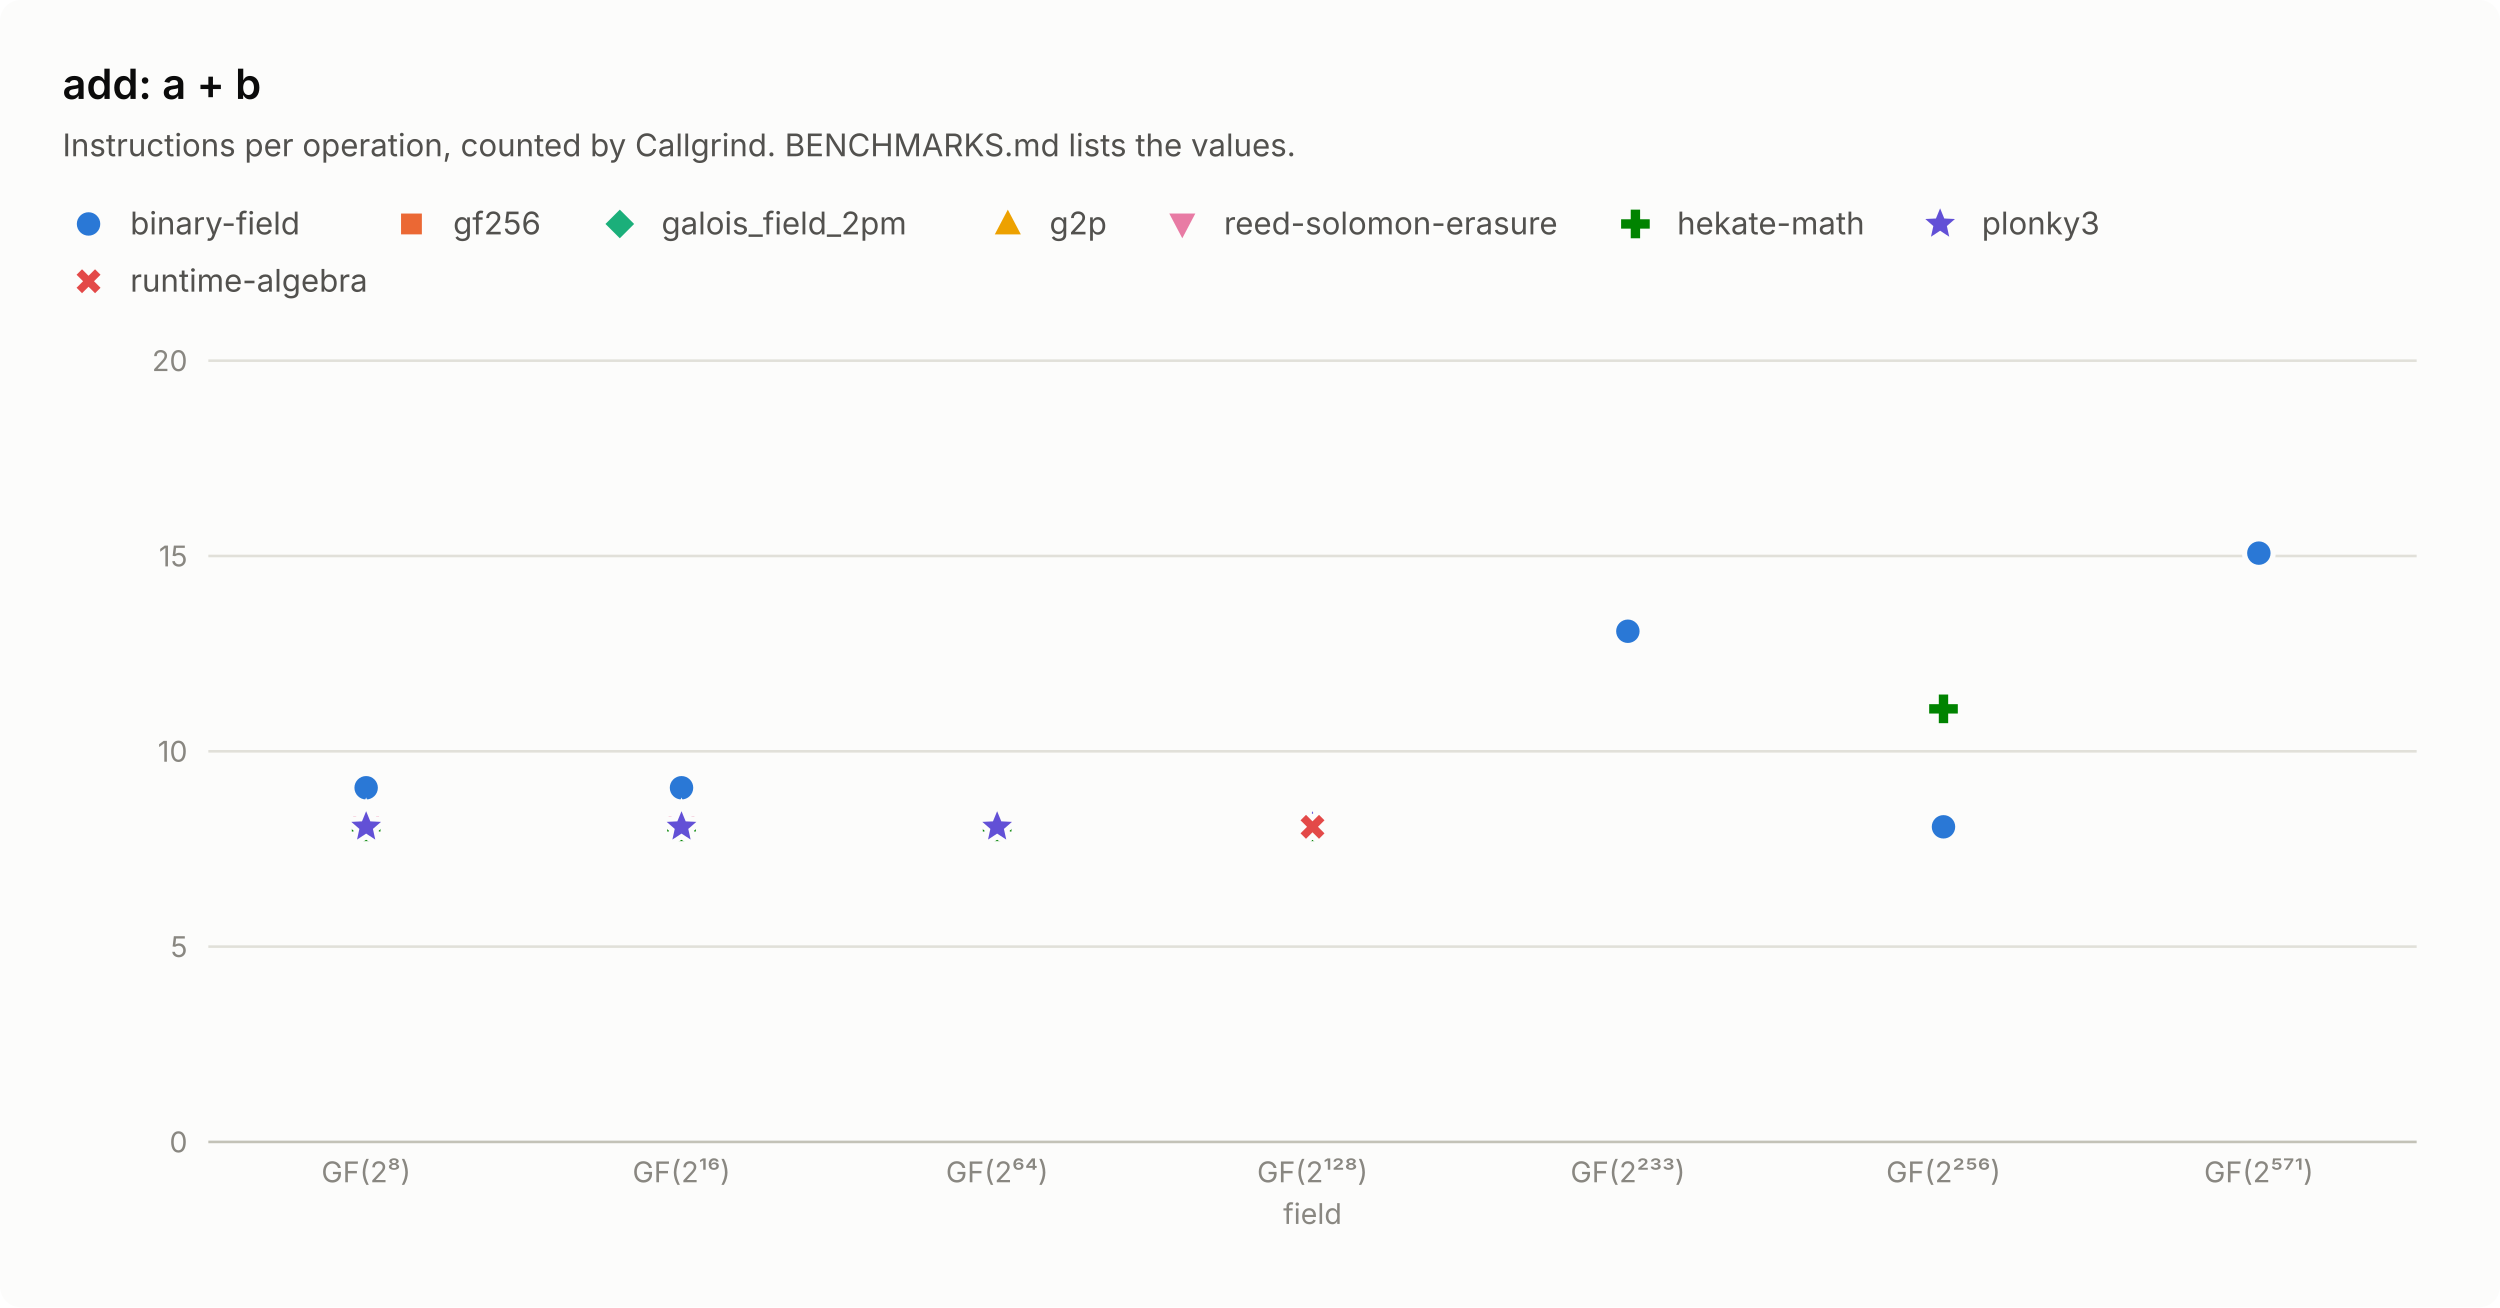
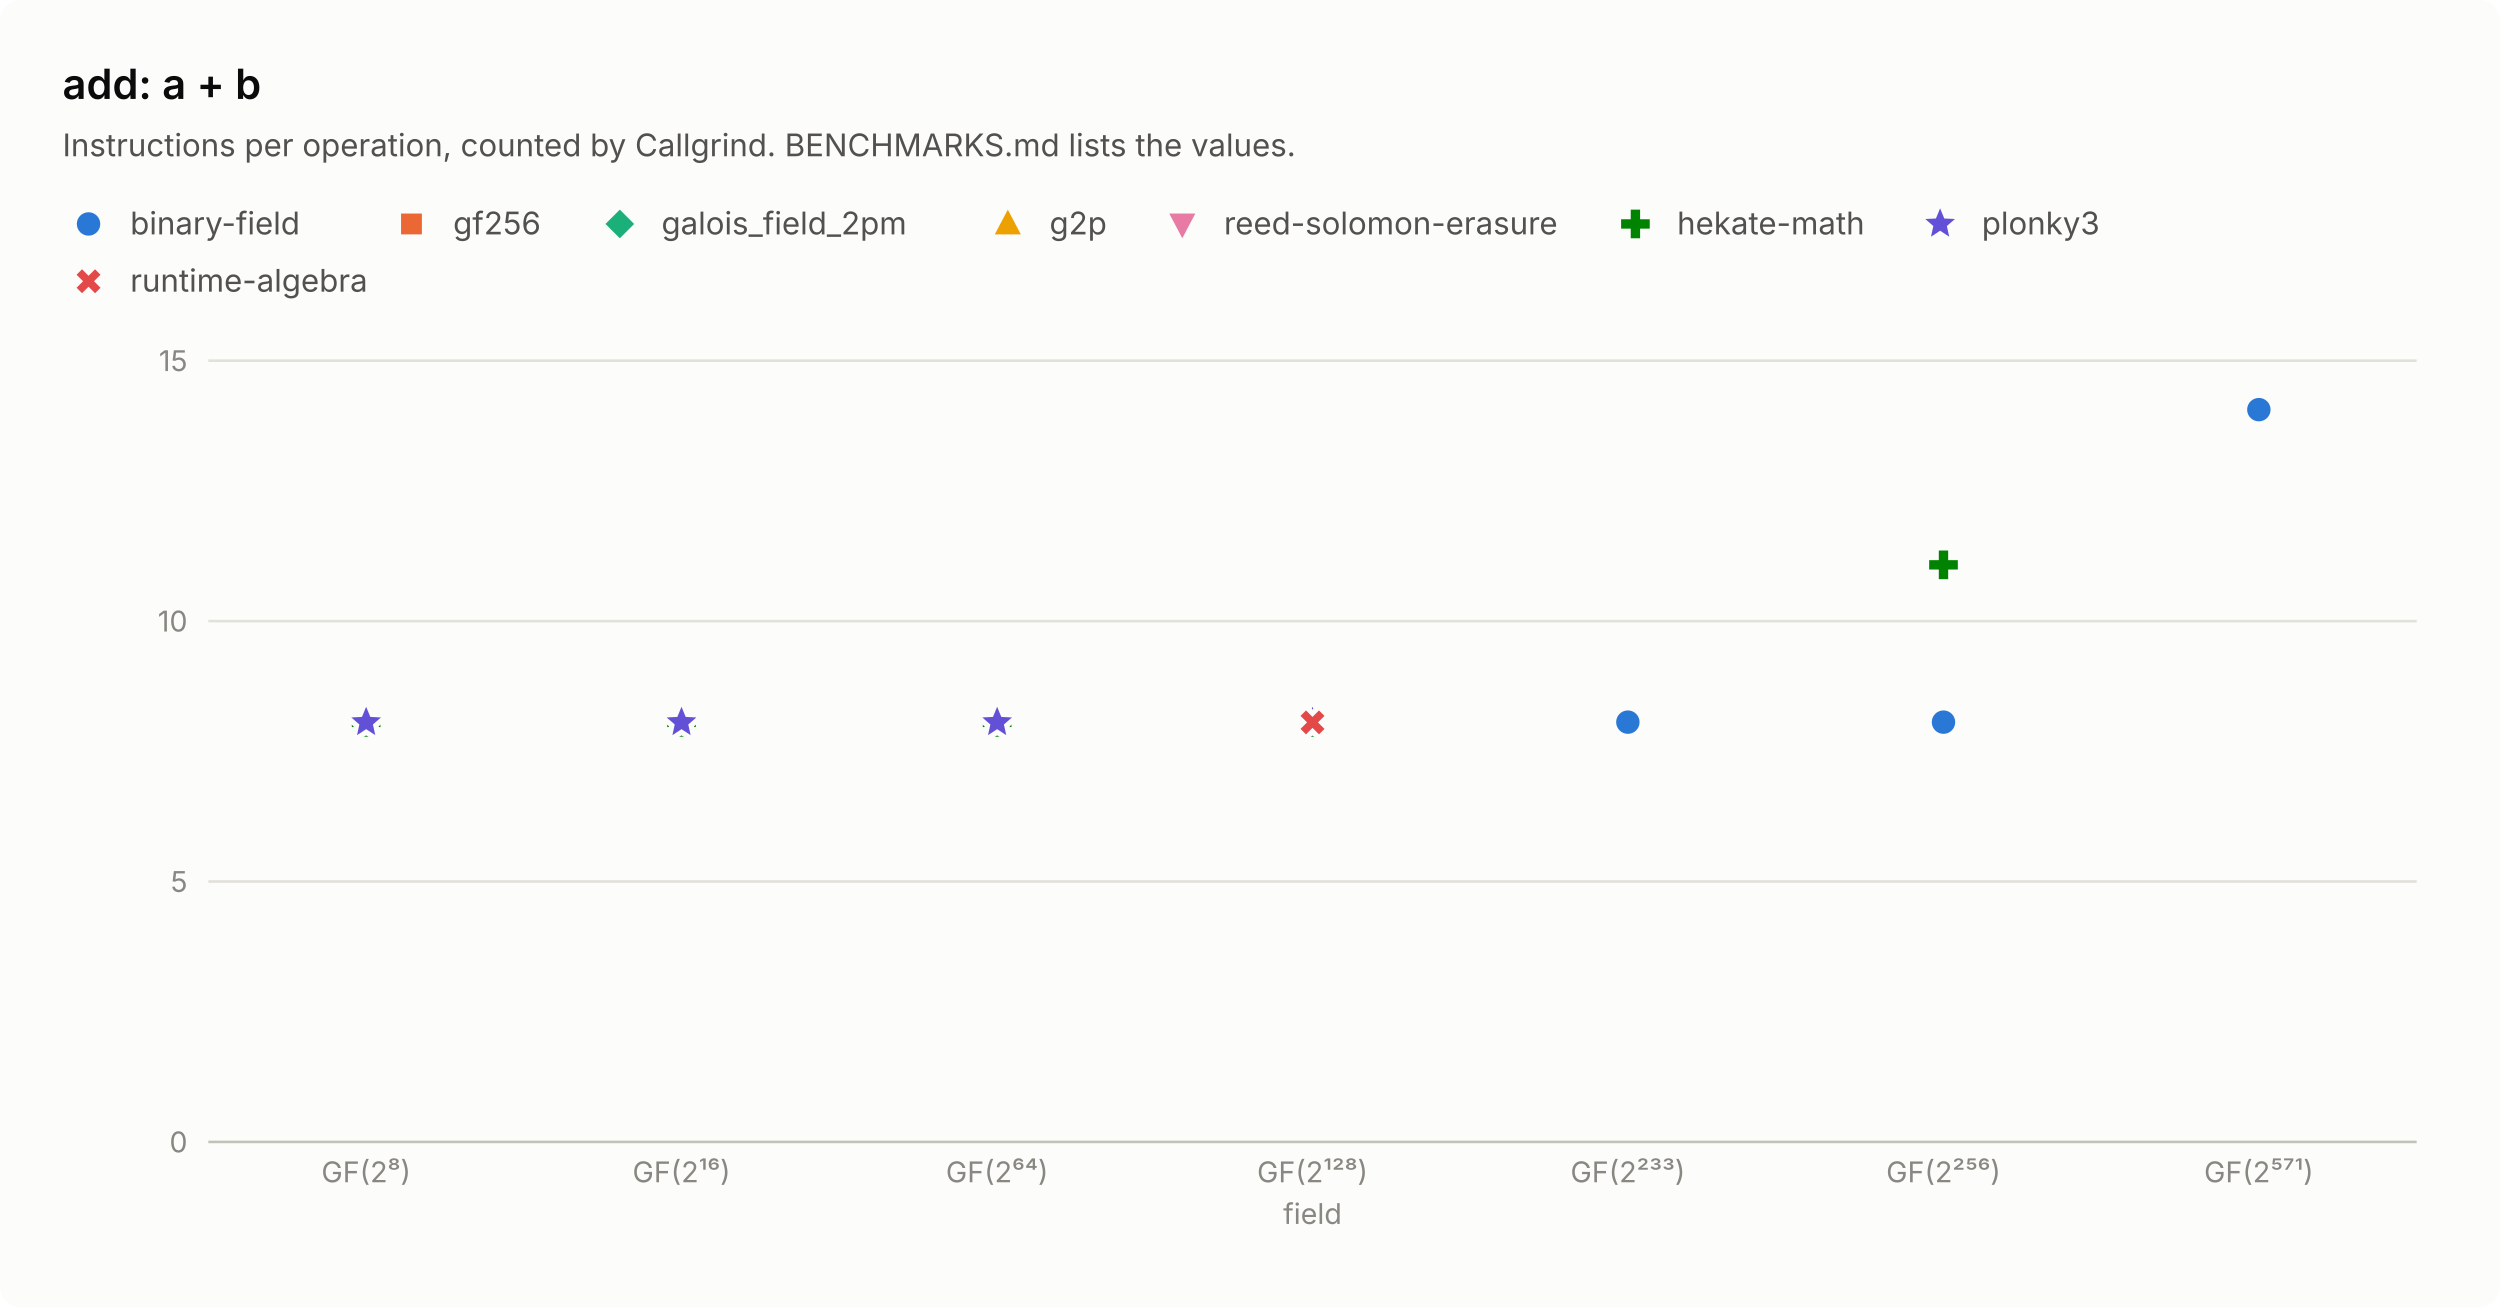
<svg xmlns="http://www.w3.org/2000/svg" width="960" height="502" viewBox="0 0 960 502" role="img" aria-labelledby="title description">
  <style>.grid,.axis{stroke-width:1}.title{font:600 16px system-ui, -apple-system, "Segoe UI", sans-serif}.subtitle,.legend{font:12px system-ui, -apple-system, "Segoe UI", sans-serif}.tick{font:11px system-ui, -apple-system, "Segoe UI", sans-serif;font-variant-numeric:tabular-nums}.line{fill:none;stroke-width:2;stroke-linejoin:round;stroke-linecap:round}.marker{stroke-width:4;paint-order:stroke}.surface{fill:#fcfcfb}.grid{stroke:#e1e0d9}.axis{stroke:#c3c2b7}.title{fill:#0b0b0b}.subtitle,.legend{fill:#52514e}.tick{fill:#898781}.marker{stroke:#fcfcfb}.c0 .line{stroke:#2a78d6}.c0 .marker{fill:#2a78d6}.c1 .line{stroke:#eb6834}.c1 .marker{fill:#eb6834}.c2 .line{stroke:#1baf7a}.c2 .marker{fill:#1baf7a}.c3 .line{stroke:#eda100}.c3 .marker{fill:#eda100}.c4 .line{stroke:#e87ba4}.c4 .marker{fill:#e87ba4}.c5 .line{stroke:#008300}.c5 .marker{fill:#008300}.c6 .line{stroke:#6250d6}.c6 .marker{fill:#6250d6}.c7 .line{stroke:#e34948}.c7 .marker{fill:#e34948}@media (prefers-color-scheme: dark){.surface{fill:#1a1a19}.grid{stroke:#2c2c2a}.axis{stroke:#383835}.title{fill:#f0efec}.subtitle,.legend{fill:#c3c2b7}.tick{fill:#898781}.marker{stroke:#1a1a19}.c0 .line{stroke:#3987e5}.c0 .marker{fill:#3987e5}.c1 .line{stroke:#d95926}.c1 .marker{fill:#d95926}.c2 .line{stroke:#199e70}.c2 .marker{fill:#199e70}.c3 .line{stroke:#c98500}.c3 .marker{fill:#c98500}.c4 .line{stroke:#d55181}.c4 .marker{fill:#d55181}.c5 .line{stroke:#008300}.c5 .marker{fill:#008300}.c6 .line{stroke:#9085e9}.c6 .marker{fill:#9085e9}.c7 .line{stroke:#e66767}.c7 .marker{fill:#e66767}}</style>
  <rect class="surface" width="960" height="502" rx="8" />
  <text class="title" x="24" y="38">add: a + b</text>
  <text class="subtitle" x="24" y="60">Instructions per operation, counted by Callgrind. BENCHMARKS.md lists the values.</text>
  <g class="c0">
    <path class="marker" transform="translate(34,86)" d="M0,-4.5A4.5,4.5 0 1 1 0,4.5A4.5,4.5 0 1 1 0,-4.5Z" />
  </g>
  <text class="legend" x="50" y="90">binary-field</text>
  <g class="c1">
    <path class="marker" transform="translate(158,86)" d="M-4,-4H4V4H-4Z" />
  </g>
  <text class="legend" x="174" y="90">gf256</text>
  <g class="c2">
    <path class="marker" transform="translate(238,86)" d="M0,-5.5L5.5,0L0,5.5L-5.5,0Z" />
  </g>
  <text class="legend" x="254" y="90">galois_field_2pm</text>
  <g class="c3">
    <path class="marker" transform="translate(387,86)" d="M0,-5.5L5,4H-5Z" />
  </g>
  <text class="legend" x="403" y="90">g2p</text>
  <g class="c4">
    <path class="marker" transform="translate(454,86)" d="M0,5.5L5,-4H-5Z" />
  </g>
  <text class="legend" x="470" y="90">reed-solomon-erasure</text>
  <g class="c5">
    <path class="marker" transform="translate(628,86)" d="M-1.8,-5.5H1.8V-1.8H5.5V1.8H1.8V5.5H-1.8V1.8H-5.5V-1.8H-1.8Z" />
  </g>
  <text class="legend" x="644" y="90">hekate-math</text>
  <g class="c6">
    <path class="marker" transform="translate(745,86)" d="M0,-6L1.6,-2.1L5.7,-1.9L2.6,0.8L3.5,4.9L0,2.6L-3.5,4.9L-2.6,0.8L-5.7,-1.9L-1.6,-2.1Z" />
  </g>
  <text class="legend" x="761" y="90">plonky3</text>
  <g class="c7">
    <path class="marker" transform="translate(34,108)" d="M-4.6,-2.5L-2.5,-4.6L0,-2.1L2.5,-4.6L4.6,-2.5L2.1,0L4.6,2.5L2.5,4.6L0,2.1L-2.5,4.6L-4.6,2.5L-2.1,0Z" />
  </g>
  <text class="legend" x="50" y="112">runtime-algebra</text>
  <text class="tick" x="72" y="442.5" text-anchor="end">0</text>
-   <path class="grid" d="M80,363.5H928" />
-   <text class="tick" x="72" y="367.5" text-anchor="end">5</text>
-   <path class="grid" d="M80,288.5H928" />
-   <text class="tick" x="72" y="292.5" text-anchor="end">10</text>
-   <path class="grid" d="M80,213.5H928" />
-   <text class="tick" x="72" y="217.5" text-anchor="end">15</text>
+   <path class="grid" d="M80,338.5H928" />
+   <text class="tick" x="72" y="342.5" text-anchor="end">5</text>
+   <path class="grid" d="M80,238.5H928" />
+   <text class="tick" x="72" y="242.5" text-anchor="end">10</text>
  <path class="grid" d="M80,138.5H928" />
-   <text class="tick" x="72" y="142.5" text-anchor="end">20</text>
+   <text class="tick" x="72" y="142.5" text-anchor="end">15</text>
  <path class="axis" d="M80,438.5H928" />
  <text class="tick" x="140.6" y="454" text-anchor="middle">GF(2⁸)</text>
  <text class="tick" x="261.7" y="454" text-anchor="middle">GF(2¹⁶)</text>
  <text class="tick" x="382.9" y="454" text-anchor="middle">GF(2⁶⁴)</text>
  <text class="tick" x="504.0" y="454" text-anchor="middle">GF(2¹²⁸)</text>
  <text class="tick" x="625.1" y="454" text-anchor="middle">GF(2²³³)</text>
  <text class="tick" x="746.3" y="454" text-anchor="middle">GF(2²⁵⁶)</text>
  <text class="tick" x="867.4" y="454" text-anchor="middle">GF(2⁵⁷¹)</text>
  <text class="tick" x="504.0" y="470" text-anchor="middle">field</text>
  <g class="c0">
-     <path class="marker" transform="translate(140.6,302.5)" d="M0,-4.5A4.5,4.5 0 1 1 0,4.5A4.5,4.5 0 1 1 0,-4.5Z" />
-     <path class="marker" transform="translate(261.7,302.5)" d="M0,-4.5A4.5,4.5 0 1 1 0,4.5A4.5,4.5 0 1 1 0,-4.5Z" />
-     <path class="marker" transform="translate(382.9,317.5)" d="M0,-4.5A4.5,4.5 0 1 1 0,4.5A4.5,4.5 0 1 1 0,-4.5Z" />
-     <path class="marker" transform="translate(504.0,317.5)" d="M0,-4.5A4.5,4.5 0 1 1 0,4.5A4.5,4.5 0 1 1 0,-4.5Z" />
-     <path class="marker" transform="translate(625.1,242.4)" d="M0,-4.5A4.5,4.5 0 1 1 0,4.5A4.5,4.5 0 1 1 0,-4.5Z" />
-     <path class="marker" transform="translate(746.3,317.5)" d="M0,-4.5A4.5,4.5 0 1 1 0,4.5A4.5,4.5 0 1 1 0,-4.5Z" />
-     <path class="marker" transform="translate(867.4,212.4)" d="M0,-4.5A4.5,4.5 0 1 1 0,4.5A4.5,4.5 0 1 1 0,-4.5Z" />
+     <path class="marker" transform="translate(140.6,277.4)" d="M0,-4.5A4.5,4.5 0 1 1 0,4.5A4.5,4.5 0 1 1 0,-4.5Z" />
+     <path class="marker" transform="translate(261.7,277.4)" d="M0,-4.5A4.5,4.5 0 1 1 0,4.5A4.5,4.5 0 1 1 0,-4.5Z" />
+     <path class="marker" transform="translate(382.9,277.4)" d="M0,-4.5A4.5,4.5 0 1 1 0,4.5A4.5,4.5 0 1 1 0,-4.5Z" />
+     <path class="marker" transform="translate(504.0,277.4)" d="M0,-4.5A4.5,4.5 0 1 1 0,4.5A4.5,4.5 0 1 1 0,-4.5Z" />
+     <path class="marker" transform="translate(625.1,277.3)" d="M0,-4.5A4.5,4.5 0 1 1 0,4.5A4.5,4.5 0 1 1 0,-4.5Z" />
+     <path class="marker" transform="translate(746.3,277.3)" d="M0,-4.5A4.5,4.5 0 1 1 0,4.5A4.5,4.5 0 1 1 0,-4.5Z" />
+     <path class="marker" transform="translate(867.4,157.3)" d="M0,-4.5A4.5,4.5 0 1 1 0,4.5A4.5,4.5 0 1 1 0,-4.5Z" />
  </g>
  <g class="c1">
-     <path class="marker" transform="translate(140.6,317.5)" d="M-4,-4H4V4H-4Z" />
-     <path class="marker" transform="translate(261.7,317.5)" d="M-4,-4H4V4H-4Z" />
-     <path class="marker" transform="translate(382.9,317.5)" d="M-4,-4H4V4H-4Z" />
+     <path class="marker" transform="translate(140.6,277.4)" d="M-4,-4H4V4H-4Z" />
+     <path class="marker" transform="translate(261.7,277.4)" d="M-4,-4H4V4H-4Z" />
+     <path class="marker" transform="translate(382.9,277.4)" d="M-4,-4H4V4H-4Z" />
  </g>
  <g class="c2">
-     <path class="marker" transform="translate(140.6,317.5)" d="M0,-5.5L5.5,0L0,5.5L-5.5,0Z" />
-     <path class="marker" transform="translate(261.7,317.5)" d="M0,-5.5L5.5,0L0,5.5L-5.5,0Z" />
-     <path class="marker" transform="translate(382.9,317.5)" d="M0,-5.5L5.5,0L0,5.5L-5.5,0Z" />
+     <path class="marker" transform="translate(140.6,277.4)" d="M0,-5.5L5.5,0L0,5.5L-5.5,0Z" />
+     <path class="marker" transform="translate(261.7,277.4)" d="M0,-5.5L5.5,0L0,5.5L-5.5,0Z" />
+     <path class="marker" transform="translate(382.9,277.4)" d="M0,-5.5L5.5,0L0,5.5L-5.5,0Z" />
  </g>
  <g class="c3">
-     <path class="marker" transform="translate(140.6,317.5)" d="M0,-5.5L5,4H-5Z" />
-     <path class="marker" transform="translate(261.7,317.5)" d="M0,-5.5L5,4H-5Z" />
+     <path class="marker" transform="translate(140.6,277.4)" d="M0,-5.5L5,4H-5Z" />
+     <path class="marker" transform="translate(261.7,277.4)" d="M0,-5.5L5,4H-5Z" />
  </g>
  <g class="c4">
-     <path class="marker" transform="translate(140.6,317.5)" d="M0,5.5L5,-4H-5Z" />
-     <path class="marker" transform="translate(261.7,317.5)" d="M0,5.5L5,-4H-5Z" />
+     <path class="marker" transform="translate(140.6,277.4)" d="M0,5.5L5,-4H-5Z" />
+     <path class="marker" transform="translate(261.7,277.4)" d="M0,5.5L5,-4H-5Z" />
  </g>
  <g class="c5">
-     <path class="marker" transform="translate(140.6,317.5)" d="M-1.8,-5.5H1.8V-1.8H5.5V1.8H1.8V5.5H-1.8V1.8H-5.5V-1.8H-1.8Z" />
-     <path class="marker" transform="translate(261.7,317.5)" d="M-1.8,-5.5H1.8V-1.8H5.5V1.8H1.8V5.5H-1.8V1.8H-5.5V-1.8H-1.8Z" />
-     <path class="marker" transform="translate(382.9,317.5)" d="M-1.8,-5.5H1.8V-1.8H5.5V1.8H1.8V5.5H-1.8V1.8H-5.5V-1.8H-1.8Z" />
-     <path class="marker" transform="translate(504.0,317.5)" d="M-1.8,-5.5H1.8V-1.8H5.5V1.8H1.8V5.5H-1.8V1.8H-5.5V-1.8H-1.8Z" />
-     <path class="marker" transform="translate(746.3,272.2)" d="M-1.8,-5.5H1.8V-1.8H5.5V1.8H1.8V5.5H-1.8V1.8H-5.5V-1.8H-1.8Z" />
+     <path class="marker" transform="translate(140.6,277.4)" d="M-1.8,-5.5H1.8V-1.8H5.5V1.8H1.8V5.5H-1.8V1.8H-5.5V-1.8H-1.8Z" />
+     <path class="marker" transform="translate(261.7,277.4)" d="M-1.8,-5.5H1.8V-1.8H5.5V1.8H1.8V5.5H-1.8V1.8H-5.5V-1.8H-1.8Z" />
+     <path class="marker" transform="translate(382.9,277.4)" d="M-1.8,-5.5H1.8V-1.8H5.5V1.8H1.8V5.5H-1.8V1.8H-5.5V-1.8H-1.8Z" />
+     <path class="marker" transform="translate(504.0,277.4)" d="M-1.8,-5.5H1.8V-1.8H5.5V1.8H1.8V5.5H-1.8V1.8H-5.5V-1.8H-1.8Z" />
+     <path class="marker" transform="translate(746.3,216.9)" d="M-1.8,-5.5H1.8V-1.8H5.5V1.8H1.8V5.5H-1.8V1.8H-5.5V-1.8H-1.8Z" />
  </g>
  <g class="c6">
-     <path class="marker" transform="translate(140.6,317.5)" d="M0,-6L1.6,-2.1L5.7,-1.9L2.6,0.8L3.5,4.9L0,2.6L-3.5,4.9L-2.6,0.8L-5.7,-1.9L-1.6,-2.1Z" />
-     <path class="marker" transform="translate(261.7,317.5)" d="M0,-6L1.6,-2.1L5.7,-1.9L2.6,0.8L3.5,4.9L0,2.6L-3.5,4.9L-2.6,0.8L-5.7,-1.9L-1.6,-2.1Z" />
-     <path class="marker" transform="translate(382.9,317.5)" d="M0,-6L1.6,-2.1L5.7,-1.9L2.6,0.8L3.5,4.9L0,2.6L-3.5,4.9L-2.6,0.8L-5.7,-1.9L-1.6,-2.1Z" />
-     <path class="marker" transform="translate(504.0,317.5)" d="M0,-6L1.6,-2.1L5.7,-1.9L2.6,0.8L3.5,4.9L0,2.6L-3.5,4.9L-2.6,0.8L-5.7,-1.9L-1.6,-2.1Z" />
+     <path class="marker" transform="translate(140.6,277.4)" d="M0,-6L1.6,-2.1L5.7,-1.9L2.6,0.8L3.5,4.9L0,2.6L-3.5,4.9L-2.6,0.8L-5.7,-1.9L-1.6,-2.1Z" />
+     <path class="marker" transform="translate(261.7,277.4)" d="M0,-6L1.6,-2.1L5.7,-1.9L2.6,0.8L3.5,4.9L0,2.6L-3.5,4.9L-2.6,0.8L-5.7,-1.9L-1.6,-2.1Z" />
+     <path class="marker" transform="translate(382.9,277.4)" d="M0,-6L1.6,-2.1L5.7,-1.9L2.6,0.8L3.5,4.9L0,2.6L-3.5,4.9L-2.6,0.8L-5.7,-1.9L-1.6,-2.1Z" />
+     <path class="marker" transform="translate(504.0,277.4)" d="M0,-6L1.6,-2.1L5.7,-1.9L2.6,0.8L3.5,4.9L0,2.6L-3.5,4.9L-2.6,0.8L-5.7,-1.9L-1.6,-2.1Z" />
  </g>
  <g class="c7">
-     <path class="marker" transform="translate(504.0,317.5)" d="M-4.6,-2.5L-2.5,-4.6L0,-2.1L2.5,-4.6L4.6,-2.5L2.1,0L4.6,2.5L2.5,4.6L0,2.1L-2.5,4.6L-4.6,2.5L-2.1,0Z" />
+     <path class="marker" transform="translate(504.0,277.4)" d="M-4.6,-2.5L-2.5,-4.6L0,-2.1L2.5,-4.6L4.6,-2.5L2.1,0L4.6,2.5L2.5,4.6L0,2.1L-2.5,4.6L-4.6,2.5L-2.1,0Z" />
  </g>
</svg>
